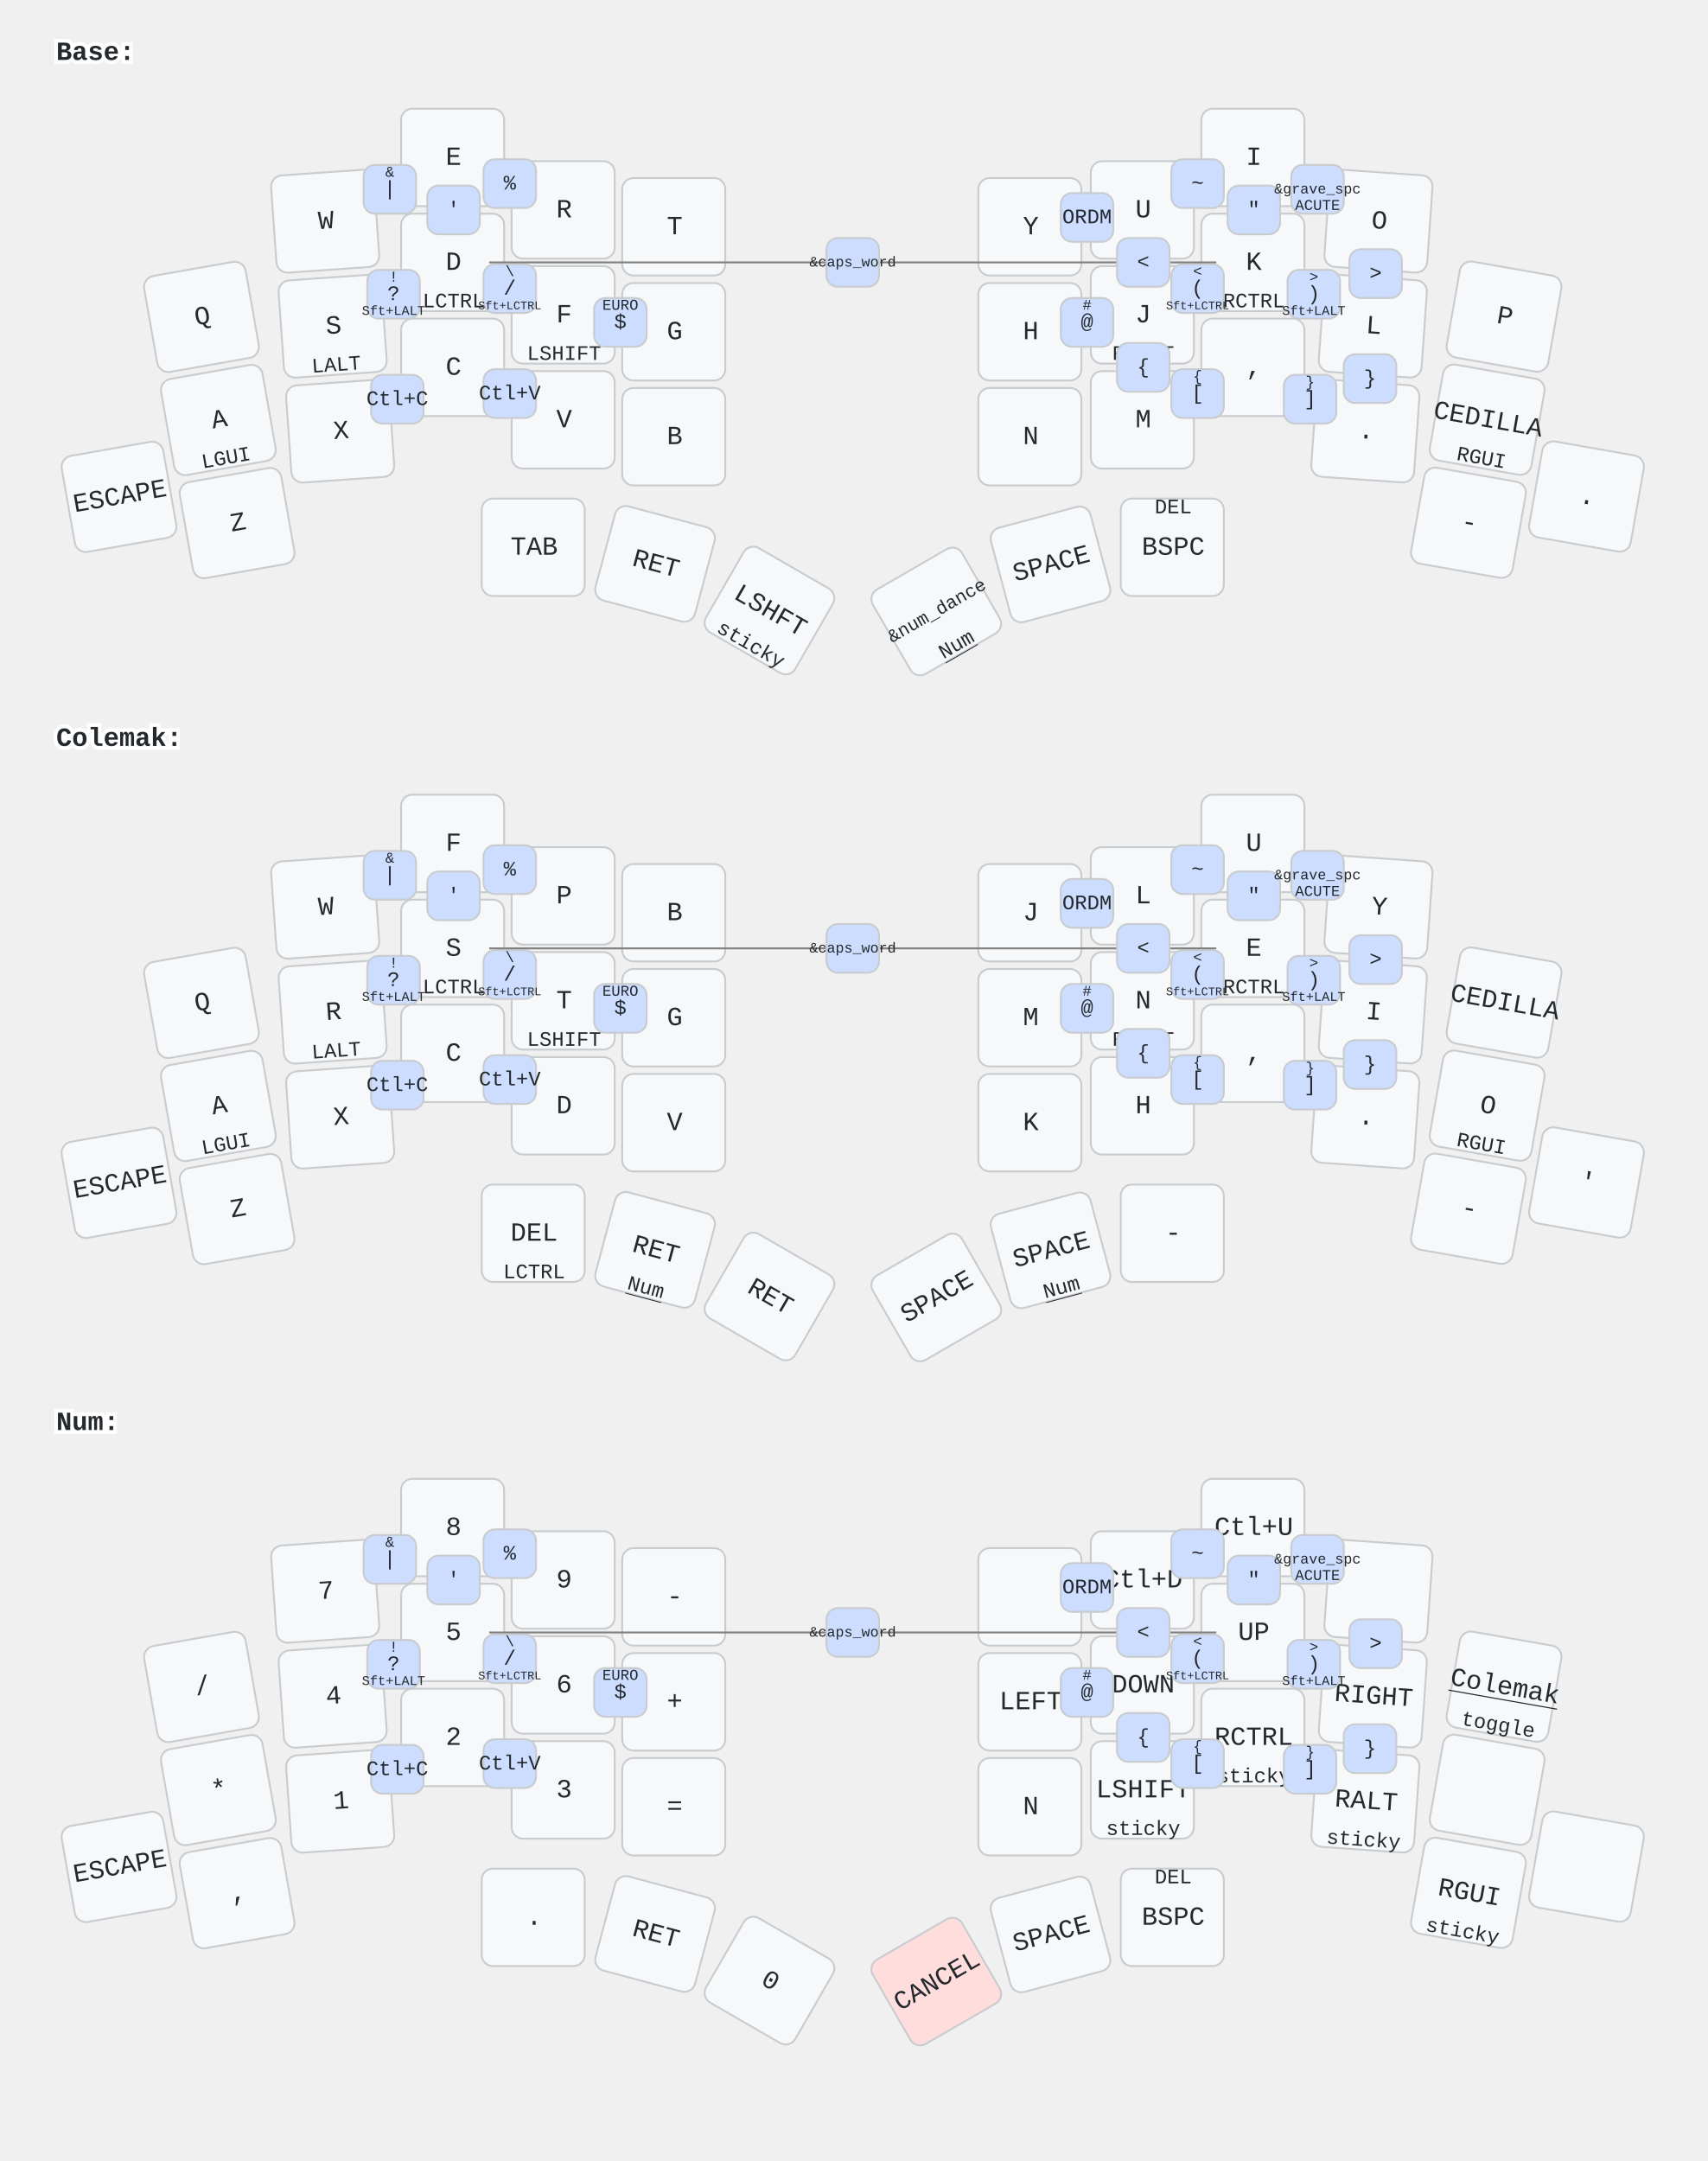
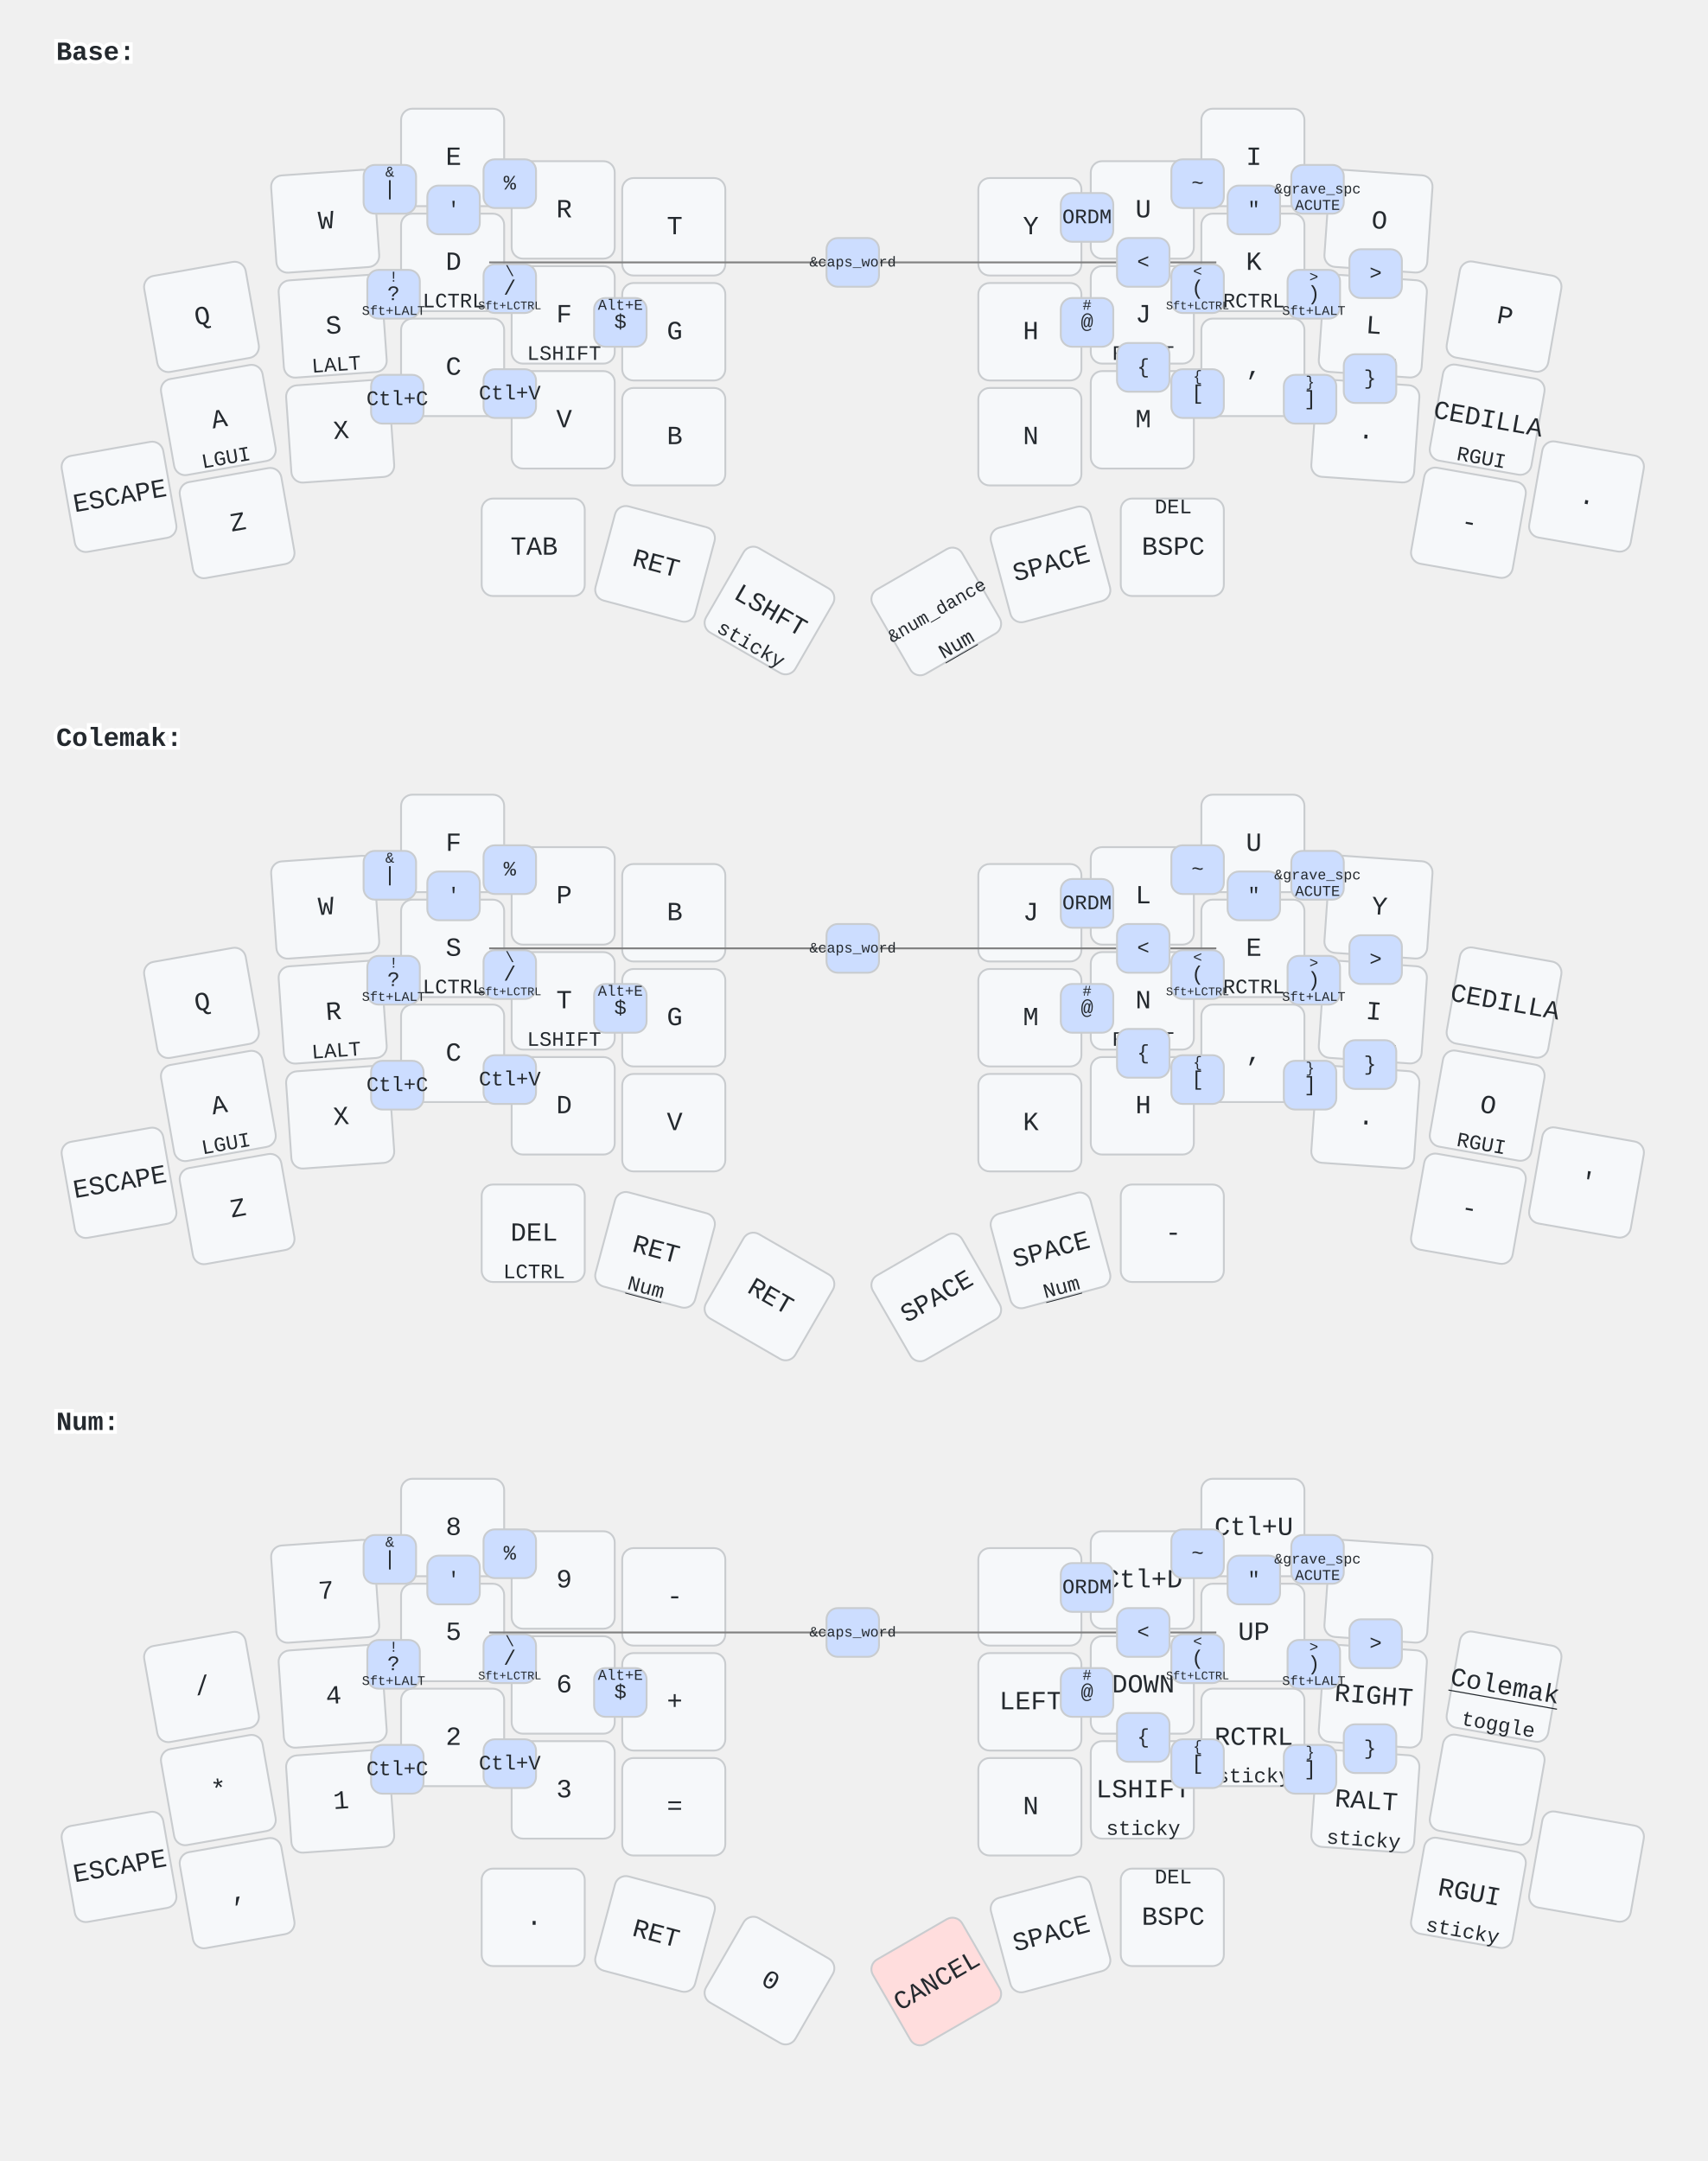
<svg xmlns="http://www.w3.org/2000/svg" width="911" height="1153" viewBox="0 0 911 1153" class="keymap">
  <style>/* inherit to force styles through use tags */
svg path {
    fill: inherit;
}

/* font and background color specifications */
svg.keymap {
    font-family: SFMono-Regular,Consolas,Liberation Mono,Menlo,monospace;
    font-size: 14px;
    font-kerning: normal;
    text-rendering: optimizeLegibility;
    fill: #24292e;
}

/* default key styling */
rect.key {
    fill: #f6f8fa;
}

rect.key, rect.combo {
    stroke: #c9cccf;
    stroke-width: 1;
}

/* default key side styling, only used is draw_key_sides is set */
rect.side {
    filter: brightness(90%);
}

/* color accent for combo boxes */
rect.combo, rect.combo-separate {
    fill: #cdf;
}

/* color accent for held keys */
rect.held, rect.combo.held {
    fill: #fdd;
}

/* color accent for ghost (optional) keys */
rect.ghost, rect.combo.ghost {
    stroke-dasharray: 4, 4;
    stroke-width: 2;
}

text {
    text-anchor: middle;
    dominant-baseline: middle;
}

/* styling for layer labels */
text.label {
    font-weight: bold;
    text-anchor: start;
    stroke: white;
    stroke-width: 4;
    paint-order: stroke;
}

/* styling for optional footer */
text.footer {
    text-anchor: end;
    dominant-baseline: auto;
    stroke: white;
    stroke-width: 4;
    paint-order: stroke;
}

/* styling for combo tap, and key non-tap label text */
text.combo, text.hold, text.shifted, text.left, text.right {
    font-size: 11px;
}

text.hold {
    text-anchor: middle;
    dominant-baseline: auto;
}

text.shifted {
    text-anchor: middle;
    dominant-baseline: hanging;
}

text.left {
    text-anchor: start;
}

text.right {
    text-anchor: end;
}

text.layer-activator {
    text-decoration: underline;
}

/* styling for hold/shifted label text in combo box */
text.combo.hold, text.combo.shifted, text.combo.left, text.combo.right {
    font-size: 8px;
}

/* lighter symbol for transparent keys */
text.trans {
    fill: #7b7e81;
}

/* styling for combo dendrons */
path.combo {
    stroke-width: 1;
    stroke: gray;
    fill: none;
}

/* Start Tabler Icons Cleanup */
/* cannot use height/width with glyphs */
.icon-tabler &gt; path {
    fill: inherit;
    stroke: inherit;
    stroke-width: 2;
}
/* hide tabler's default box */
.icon-tabler &gt; path[stroke="none"][fill="none"] {
    visibility: hidden;
}
/* End Tabler Icons Cleanup */
</style>
  <g transform="translate(30, 0)" class="layer-Base">
    <text x="0" y="28" class="label" id="Base">Base:</text>
    <g transform="translate(0, 56)">
      <g transform="translate(78, 113) rotate(-10.0)" class="key keypos-0">
        <rect rx="6" ry="6" x="-28" y="-26" width="55" height="52" class="key" />
        <text x="0" y="0" class="key tap">Q</text>
      </g>
      <g transform="translate(144, 62) rotate(-4.0)" class="key keypos-1">
        <rect rx="6" ry="6" x="-28" y="-26" width="55" height="52" class="key" />
        <text x="0" y="0" class="key tap">W</text>
      </g>
      <g transform="translate(212, 28)" class="key keypos-2">
        <rect rx="6" ry="6" x="-28" y="-26" width="55" height="52" class="key" />
        <text x="0" y="0" class="key tap">E</text>
      </g>
      <g transform="translate(271, 56)" class="key keypos-3">
        <rect rx="6" ry="6" x="-28" y="-26" width="55" height="52" class="key" />
        <text x="0" y="0" class="key tap">R</text>
      </g>
      <g transform="translate(330, 65)" class="key keypos-4">
        <rect rx="6" ry="6" x="-28" y="-26" width="55" height="52" class="key" />
        <text x="0" y="0" class="key tap">T</text>
      </g>
      <g transform="translate(520, 65)" class="key keypos-5">
        <rect rx="6" ry="6" x="-28" y="-26" width="55" height="52" class="key" />
        <text x="0" y="0" class="key tap">Y</text>
      </g>
      <g transform="translate(580, 56)" class="key keypos-6">
        <rect rx="6" ry="6" x="-28" y="-26" width="55" height="52" class="key" />
        <text x="0" y="0" class="key tap">U</text>
      </g>
      <g transform="translate(639, 28)" class="key keypos-7">
        <rect rx="6" ry="6" x="-28" y="-26" width="55" height="52" class="key" />
        <text x="0" y="0" class="key tap">I</text>
      </g>
      <g transform="translate(706, 62) rotate(4.0)" class="key keypos-8">
        <rect rx="6" ry="6" x="-28" y="-26" width="55" height="52" class="key" />
        <text x="0" y="0" class="key tap">O</text>
      </g>
      <g transform="translate(773, 113) rotate(10.0)" class="key keypos-9">
        <rect rx="6" ry="6" x="-28" y="-26" width="55" height="52" class="key" />
        <text x="0" y="0" class="key tap">P</text>
      </g>
      <g transform="translate(87, 168) rotate(-10.0)" class="key keypos-10">
        <rect rx="6" ry="6" x="-28" y="-26" width="55" height="52" class="key" />
        <text x="0" y="0" class="key tap">A</text>
        <text x="0" y="24" class="key hold">LGUI</text>
      </g>
      <g transform="translate(148, 118) rotate(-4.0)" class="key keypos-11">
        <rect rx="6" ry="6" x="-28" y="-26" width="55" height="52" class="key" />
        <text x="0" y="0" class="key tap">S</text>
        <text x="0" y="24" class="key hold">LALT</text>
      </g>
      <g transform="translate(212, 84)" class="key keypos-12">
        <rect rx="6" ry="6" x="-28" y="-26" width="55" height="52" class="key" />
        <text x="0" y="0" class="key tap">D</text>
        <text x="0" y="24" class="key hold">LCTRL</text>
      </g>
      <g transform="translate(271, 112)" class="key keypos-13">
        <rect rx="6" ry="6" x="-28" y="-26" width="55" height="52" class="key" />
        <text x="0" y="0" class="key tap">F</text>
        <text x="0" y="24" class="key hold">LSHIFT</text>
      </g>
      <g transform="translate(330, 121)" class="key keypos-14">
        <rect rx="6" ry="6" x="-28" y="-26" width="55" height="52" class="key" />
        <text x="0" y="0" class="key tap">G</text>
      </g>
      <g transform="translate(520, 121)" class="key keypos-15">
        <rect rx="6" ry="6" x="-28" y="-26" width="55" height="52" class="key" />
        <text x="0" y="0" class="key tap">H</text>
      </g>
      <g transform="translate(580, 112)" class="key keypos-16">
        <rect rx="6" ry="6" x="-28" y="-26" width="55" height="52" class="key" />
        <text x="0" y="0" class="key tap">J</text>
        <text x="0" y="24" class="key hold">RSHFT</text>
      </g>
      <g transform="translate(639, 84)" class="key keypos-17">
        <rect rx="6" ry="6" x="-28" y="-26" width="55" height="52" class="key" />
        <text x="0" y="0" class="key tap">K</text>
        <text x="0" y="24" class="key hold">RCTRL</text>
      </g>
      <g transform="translate(703, 118) rotate(4.0)" class="key keypos-18">
        <rect rx="6" ry="6" x="-28" y="-26" width="55" height="52" class="key" />
        <text x="0" y="0" class="key tap">L</text>
        <text x="0" y="24" class="key hold">LALT</text>
      </g>
      <g transform="translate(764, 168) rotate(10.0)" class="key keypos-19">
        <rect rx="6" ry="6" x="-28" y="-26" width="55" height="52" class="key" />
        <text x="0" y="0" class="key tap">CEDILLA</text>
        <text x="0" y="24" class="key hold">RGUI</text>
      </g>
      <g transform="translate(34, 209) rotate(-10.0)" class="key keypos-20">
        <rect rx="6" ry="6" x="-28" y="-26" width="55" height="52" class="key" />
        <text x="0" y="0" class="key tap">ESCAPE</text>
      </g>
      <g transform="translate(97, 223) rotate(-10.0)" class="key keypos-21">
        <rect rx="6" ry="6" x="-28" y="-26" width="55" height="52" class="key" />
        <text x="0" y="0" class="key tap">Z</text>
      </g>
      <g transform="translate(152, 174) rotate(-4.0)" class="key keypos-22">
        <rect rx="6" ry="6" x="-28" y="-26" width="55" height="52" class="key" />
        <text x="0" y="0" class="key tap">X</text>
      </g>
      <g transform="translate(212, 140)" class="key keypos-23">
        <rect rx="6" ry="6" x="-28" y="-26" width="55" height="52" class="key" />
        <text x="0" y="0" class="key tap">C</text>
      </g>
      <g transform="translate(271, 168)" class="key keypos-24">
        <rect rx="6" ry="6" x="-28" y="-26" width="55" height="52" class="key" />
        <text x="0" y="0" class="key tap">V</text>
      </g>
      <g transform="translate(330, 177)" class="key keypos-25">
        <rect rx="6" ry="6" x="-28" y="-26" width="55" height="52" class="key" />
        <text x="0" y="0" class="key tap">B</text>
      </g>
      <g transform="translate(520, 177)" class="key keypos-26">
        <rect rx="6" ry="6" x="-28" y="-26" width="55" height="52" class="key" />
        <text x="0" y="0" class="key tap">N</text>
      </g>
      <g transform="translate(580, 168)" class="key keypos-27">
        <rect rx="6" ry="6" x="-28" y="-26" width="55" height="52" class="key" />
        <text x="0" y="0" class="key tap">M</text>
      </g>
      <g transform="translate(639, 140)" class="key keypos-28">
        <rect rx="6" ry="6" x="-28" y="-26" width="55" height="52" class="key" />
        <text x="0" y="0" class="key tap">,</text>
      </g>
      <g transform="translate(699, 174) rotate(4.0)" class="key keypos-29">
        <rect rx="6" ry="6" x="-28" y="-26" width="55" height="52" class="key" />
        <text x="0" y="0" class="key tap">.</text>
      </g>
      <g transform="translate(754, 223) rotate(10.0)" class="key keypos-30">
        <rect rx="6" ry="6" x="-28" y="-26" width="55" height="52" class="key" />
        <text x="0" y="0" class="key tap">-</text>
      </g>
      <g transform="translate(817, 209) rotate(10.0)" class="key keypos-31">
        <rect rx="6" ry="6" x="-28" y="-26" width="55" height="52" class="key" />
        <text x="0" y="0" class="key tap">.</text>
      </g>
      <g transform="translate(255, 236)" class="key keypos-32">
        <rect rx="6" ry="6" x="-28" y="-26" width="55" height="52" class="key" />
        <text x="0" y="0" class="key tap">TAB</text>
      </g>
      <g transform="translate(320, 245) rotate(15.0)" class="key keypos-33">
        <rect rx="6" ry="6" x="-28" y="-26" width="55" height="52" class="key" />
        <text x="0" y="0" class="key tap">RET</text>
      </g>
      <g transform="translate(381, 270) rotate(30.0)" class="key keypos-34">
        <rect rx="6" ry="6" x="-28" y="-26" width="55" height="52" class="key" />
        <text x="0" y="0" class="key tap">LSHFT</text>
        <text x="0" y="24" class="key hold">sticky</text>
      </g>
      <g transform="translate(470, 270) rotate(-30.0)" class="key keypos-35">
        <rect rx="6" ry="6" x="-28" y="-26" width="55" height="52" class="key" />
        <text x="0" y="0" class="key tap">
          <tspan style="font-size: 70%">&amp;num_dance</tspan>
        </text>
        <a href="#Num">
          <text x="0" y="24" class="key hold layer-activator">Num</text>
        </a>
      </g>
      <g transform="translate(531, 245) rotate(-15.0)" class="key keypos-36">
        <rect rx="6" ry="6" x="-28" y="-26" width="55" height="52" class="key" />
        <text x="0" y="0" class="key tap">SPACE</text>
      </g>
      <g transform="translate(596, 236)" class="key keypos-37">
        <rect rx="6" ry="6" x="-28" y="-26" width="55" height="52" class="key" />
        <text x="0" y="0" class="key tap">BSPC</text>
        <text x="0" y="-24" class="key shifted">DEL</text>
      </g>
      <g class="combo combopos-0">
        <rect rx="6" ry="6" x="166" y="88" width="28" height="26" class="combo" />
        <text x="180" y="101" class="combo tap">?</text>
        <text x="180" y="112" class="combo hold">
          <tspan style="font-size: 88%">Sft+LALT</tspan>
        </text>
        <text x="180" y="90" class="combo shifted">!</text>
      </g>
      <g class="combo combopos-1">
        <rect rx="6" ry="6" x="228" y="85" width="28" height="26" class="combo" />
        <text x="242" y="98" class="combo tap">/</text>
        <text x="242" y="109" class="combo hold">
          <tspan style="font-size: 78%">Sft+LCTRL</tspan>
        </text>
        <text x="242" y="87" class="combo shifted">\</text>
      </g>
      <g class="combo combopos-2">
        <rect rx="6" ry="6" x="168" y="144" width="28" height="26" class="combo" />
        <text x="182" y="157" class="combo tap">Ctl+C</text>
      </g>
      <g class="combo combopos-3">
        <rect rx="6" ry="6" x="228" y="141" width="28" height="26" class="combo" />
        <text x="242" y="154" class="combo tap">Ctl+V</text>
      </g>
      <g class="combo combopos-4">
        <rect rx="6" ry="6" x="595" y="85" width="28" height="26" class="combo" />
        <text x="609" y="98" class="combo tap">(</text>
        <text x="609" y="109" class="combo hold">
          <tspan style="font-size: 78%">Sft+LCTRL</tspan>
        </text>
        <text x="609" y="87" class="combo shifted">&lt;</text>
      </g>
      <g class="combo combopos-5">
        <rect rx="6" ry="6" x="657" y="88" width="28" height="26" class="combo" />
        <text x="671" y="101" class="combo tap">)</text>
        <text x="671" y="112" class="combo hold">
          <tspan style="font-size: 88%">Sft+LALT</tspan>
        </text>
        <text x="671" y="90" class="combo shifted">&gt;</text>
      </g>
      <g class="combo combopos-6">
        <rect rx="6" ry="6" x="595" y="141" width="28" height="26" class="combo" />
        <text x="609" y="154" class="combo tap">[</text>
        <text x="609" y="143" class="combo shifted">{</text>
      </g>
      <g class="combo combopos-7">
        <rect rx="6" ry="6" x="655" y="144" width="28" height="26" class="combo" />
        <text x="669" y="157" class="combo tap">]</text>
        <text x="669" y="146" class="combo shifted">}</text>
      </g>
      <g class="combo combopos-8">
        <rect rx="6" ry="6" x="228" y="29" width="28" height="26" class="combo" />
        <text x="242" y="42" class="combo tap">%</text>
      </g>
      <g class="combo combopos-9">
        <rect rx="6" ry="6" x="198" y="43" width="28" height="26" class="combo" />
        <text x="212" y="56" class="combo tap">'</text>
      </g>
      <g class="combo combopos-10">
        <rect rx="6" ry="6" x="625" y="43" width="28" height="26" class="combo" />
        <text x="639" y="56" class="combo tap">"</text>
      </g>
      <g class="combo combopos-11">
        <path d="M425,84 l-194,0" class="combo" />
        <path d="M425,84 l194,0" class="combo" />
        <rect rx="6" ry="6" x="411" y="71" width="28" height="26" class="combo" />
        <text x="425" y="84" class="combo tap">
          <tspan style="font-size: 70%">&amp;caps_word</tspan>
        </text>
      </g>
      <g class="combo combopos-12">
        <rect rx="6" ry="6" x="164" y="32" width="28" height="26" class="combo" />
        <text x="178" y="45" class="combo tap">|</text>
        <text x="178" y="34" class="combo shifted">&amp;</text>
      </g>
      <g class="combo combopos-13">
        <rect rx="6" ry="6" x="287" y="103" width="28" height="26" class="combo" />
        <text x="301" y="116" class="combo tap">$</text>
-         <text x="301" y="105" class="combo shifted">EURO</text>
+         <text x="301" y="105" class="combo shifted">Alt+E</text>
      </g>
      <g class="combo combopos-14">
        <rect rx="6" ry="6" x="536" y="103" width="28" height="26" class="combo" />
        <text x="550" y="116" class="combo tap">@</text>
        <text x="550" y="105" class="combo shifted">#</text>
      </g>
      <g class="combo combopos-15">
        <rect rx="6" ry="6" x="536" y="47" width="28" height="26" class="combo" />
        <text x="550" y="60" class="combo tap">ORDM</text>
      </g>
      <g class="combo combopos-16">
        <rect rx="6" ry="6" x="595" y="29" width="28" height="26" class="combo" />
        <text x="609" y="42" class="combo tap">~</text>
      </g>
      <g class="combo combopos-17">
        <rect rx="6" ry="6" x="566" y="71" width="28" height="26" class="combo" />
        <text x="580" y="84" class="combo tap">&lt;</text>
      </g>
      <g class="combo combopos-18">
        <rect rx="6" ry="6" x="690" y="77" width="28" height="26" class="combo" />
        <text x="704" y="90" class="combo tap">&gt;</text>
      </g>
      <g class="combo combopos-19">
        <rect rx="6" ry="6" x="566" y="127" width="28" height="26" class="combo" />
        <text x="580" y="140" class="combo tap">{</text>
      </g>
      <g class="combo combopos-20">
        <rect rx="6" ry="6" x="687" y="133" width="28" height="26" class="combo" />
        <text x="701" y="146" class="combo tap">}</text>
      </g>
      <g class="combo combopos-21">
        <rect rx="6" ry="6" x="659" y="32" width="28" height="26" class="combo" />
        <text x="673" y="45" class="combo tap">
          <tspan style="font-size: 70%">&amp;grave_spc</tspan>
        </text>
        <text x="673" y="56" class="combo hold">ACUTE</text>
      </g>
    </g>
  </g>
  <g transform="translate(30, 366)" class="layer-Colemak">
    <text x="0" y="28" class="label" id="Colemak">Colemak:</text>
    <g transform="translate(0, 56)">
      <g transform="translate(78, 113) rotate(-10.0)" class="key keypos-0">
        <rect rx="6" ry="6" x="-28" y="-26" width="55" height="52" class="key" />
        <text x="0" y="0" class="key tap">Q</text>
      </g>
      <g transform="translate(144, 62) rotate(-4.0)" class="key keypos-1">
        <rect rx="6" ry="6" x="-28" y="-26" width="55" height="52" class="key" />
        <text x="0" y="0" class="key tap">W</text>
      </g>
      <g transform="translate(212, 28)" class="key keypos-2">
        <rect rx="6" ry="6" x="-28" y="-26" width="55" height="52" class="key" />
        <text x="0" y="0" class="key tap">F</text>
      </g>
      <g transform="translate(271, 56)" class="key keypos-3">
        <rect rx="6" ry="6" x="-28" y="-26" width="55" height="52" class="key" />
        <text x="0" y="0" class="key tap">P</text>
      </g>
      <g transform="translate(330, 65)" class="key keypos-4">
        <rect rx="6" ry="6" x="-28" y="-26" width="55" height="52" class="key" />
        <text x="0" y="0" class="key tap">B</text>
      </g>
      <g transform="translate(520, 65)" class="key keypos-5">
        <rect rx="6" ry="6" x="-28" y="-26" width="55" height="52" class="key" />
        <text x="0" y="0" class="key tap">J</text>
      </g>
      <g transform="translate(580, 56)" class="key keypos-6">
        <rect rx="6" ry="6" x="-28" y="-26" width="55" height="52" class="key" />
        <text x="0" y="0" class="key tap">L</text>
      </g>
      <g transform="translate(639, 28)" class="key keypos-7">
        <rect rx="6" ry="6" x="-28" y="-26" width="55" height="52" class="key" />
        <text x="0" y="0" class="key tap">U</text>
      </g>
      <g transform="translate(706, 62) rotate(4.0)" class="key keypos-8">
        <rect rx="6" ry="6" x="-28" y="-26" width="55" height="52" class="key" />
        <text x="0" y="0" class="key tap">Y</text>
      </g>
      <g transform="translate(773, 113) rotate(10.0)" class="key keypos-9">
        <rect rx="6" ry="6" x="-28" y="-26" width="55" height="52" class="key" />
        <text x="0" y="0" class="key tap">CEDILLA</text>
      </g>
      <g transform="translate(87, 168) rotate(-10.0)" class="key keypos-10">
        <rect rx="6" ry="6" x="-28" y="-26" width="55" height="52" class="key" />
        <text x="0" y="0" class="key tap">A</text>
        <text x="0" y="24" class="key hold">LGUI</text>
      </g>
      <g transform="translate(148, 118) rotate(-4.0)" class="key keypos-11">
        <rect rx="6" ry="6" x="-28" y="-26" width="55" height="52" class="key" />
        <text x="0" y="0" class="key tap">R</text>
        <text x="0" y="24" class="key hold">LALT</text>
      </g>
      <g transform="translate(212, 84)" class="key keypos-12">
        <rect rx="6" ry="6" x="-28" y="-26" width="55" height="52" class="key" />
        <text x="0" y="0" class="key tap">S</text>
        <text x="0" y="24" class="key hold">LCTRL</text>
      </g>
      <g transform="translate(271, 112)" class="key keypos-13">
        <rect rx="6" ry="6" x="-28" y="-26" width="55" height="52" class="key" />
        <text x="0" y="0" class="key tap">T</text>
        <text x="0" y="24" class="key hold">LSHIFT</text>
      </g>
      <g transform="translate(330, 121)" class="key keypos-14">
        <rect rx="6" ry="6" x="-28" y="-26" width="55" height="52" class="key" />
        <text x="0" y="0" class="key tap">G</text>
      </g>
      <g transform="translate(520, 121)" class="key keypos-15">
        <rect rx="6" ry="6" x="-28" y="-26" width="55" height="52" class="key" />
        <text x="0" y="0" class="key tap">M</text>
      </g>
      <g transform="translate(580, 112)" class="key keypos-16">
        <rect rx="6" ry="6" x="-28" y="-26" width="55" height="52" class="key" />
        <text x="0" y="0" class="key tap">N</text>
        <text x="0" y="24" class="key hold">RSHFT</text>
      </g>
      <g transform="translate(639, 84)" class="key keypos-17">
        <rect rx="6" ry="6" x="-28" y="-26" width="55" height="52" class="key" />
        <text x="0" y="0" class="key tap">E</text>
        <text x="0" y="24" class="key hold">RCTRL</text>
      </g>
      <g transform="translate(703, 118) rotate(4.0)" class="key keypos-18">
        <rect rx="6" ry="6" x="-28" y="-26" width="55" height="52" class="key" />
        <text x="0" y="0" class="key tap">I</text>
        <text x="0" y="24" class="key hold">LALT</text>
      </g>
      <g transform="translate(764, 168) rotate(10.0)" class="key keypos-19">
        <rect rx="6" ry="6" x="-28" y="-26" width="55" height="52" class="key" />
        <text x="0" y="0" class="key tap">O</text>
        <text x="0" y="24" class="key hold">RGUI</text>
      </g>
      <g transform="translate(34, 209) rotate(-10.0)" class="key keypos-20">
        <rect rx="6" ry="6" x="-28" y="-26" width="55" height="52" class="key" />
        <text x="0" y="0" class="key tap">ESCAPE</text>
      </g>
      <g transform="translate(97, 223) rotate(-10.0)" class="key keypos-21">
        <rect rx="6" ry="6" x="-28" y="-26" width="55" height="52" class="key" />
        <text x="0" y="0" class="key tap">Z</text>
      </g>
      <g transform="translate(152, 174) rotate(-4.0)" class="key keypos-22">
        <rect rx="6" ry="6" x="-28" y="-26" width="55" height="52" class="key" />
        <text x="0" y="0" class="key tap">X</text>
      </g>
      <g transform="translate(212, 140)" class="key keypos-23">
        <rect rx="6" ry="6" x="-28" y="-26" width="55" height="52" class="key" />
        <text x="0" y="0" class="key tap">C</text>
      </g>
      <g transform="translate(271, 168)" class="key keypos-24">
        <rect rx="6" ry="6" x="-28" y="-26" width="55" height="52" class="key" />
        <text x="0" y="0" class="key tap">D</text>
      </g>
      <g transform="translate(330, 177)" class="key keypos-25">
        <rect rx="6" ry="6" x="-28" y="-26" width="55" height="52" class="key" />
        <text x="0" y="0" class="key tap">V</text>
      </g>
      <g transform="translate(520, 177)" class="key keypos-26">
        <rect rx="6" ry="6" x="-28" y="-26" width="55" height="52" class="key" />
        <text x="0" y="0" class="key tap">K</text>
      </g>
      <g transform="translate(580, 168)" class="key keypos-27">
        <rect rx="6" ry="6" x="-28" y="-26" width="55" height="52" class="key" />
        <text x="0" y="0" class="key tap">H</text>
      </g>
      <g transform="translate(639, 140)" class="key keypos-28">
        <rect rx="6" ry="6" x="-28" y="-26" width="55" height="52" class="key" />
        <text x="0" y="0" class="key tap">,</text>
      </g>
      <g transform="translate(699, 174) rotate(4.0)" class="key keypos-29">
        <rect rx="6" ry="6" x="-28" y="-26" width="55" height="52" class="key" />
        <text x="0" y="0" class="key tap">.</text>
      </g>
      <g transform="translate(754, 223) rotate(10.0)" class="key keypos-30">
        <rect rx="6" ry="6" x="-28" y="-26" width="55" height="52" class="key" />
        <text x="0" y="0" class="key tap">-</text>
      </g>
      <g transform="translate(817, 209) rotate(10.0)" class="key keypos-31">
        <rect rx="6" ry="6" x="-28" y="-26" width="55" height="52" class="key" />
        <text x="0" y="0" class="key tap">'</text>
      </g>
      <g transform="translate(255, 236)" class="key keypos-32">
        <rect rx="6" ry="6" x="-28" y="-26" width="55" height="52" class="key" />
        <text x="0" y="0" class="key tap">DEL</text>
        <text x="0" y="24" class="key hold">LCTRL</text>
      </g>
      <g transform="translate(320, 245) rotate(15.0)" class="key keypos-33">
        <rect rx="6" ry="6" x="-28" y="-26" width="55" height="52" class="key" />
        <text x="0" y="0" class="key tap">RET</text>
        <a href="#Num">
          <text x="0" y="24" class="key hold layer-activator">Num</text>
        </a>
      </g>
      <g transform="translate(381, 270) rotate(30.0)" class="key keypos-34">
        <rect rx="6" ry="6" x="-28" y="-26" width="55" height="52" class="key" />
        <text x="0" y="0" class="key tap">RET</text>
      </g>
      <g transform="translate(470, 270) rotate(-30.0)" class="key keypos-35">
        <rect rx="6" ry="6" x="-28" y="-26" width="55" height="52" class="key" />
        <text x="0" y="0" class="key tap">SPACE</text>
      </g>
      <g transform="translate(531, 245) rotate(-15.0)" class="key keypos-36">
        <rect rx="6" ry="6" x="-28" y="-26" width="55" height="52" class="key" />
        <text x="0" y="0" class="key tap">SPACE</text>
        <a href="#Num">
          <text x="0" y="24" class="key hold layer-activator">Num</text>
        </a>
      </g>
      <g transform="translate(596, 236)" class="key keypos-37">
        <rect rx="6" ry="6" x="-28" y="-26" width="55" height="52" class="key" />
        <text x="0" y="0" class="key tap">-</text>
      </g>
      <g class="combo combopos-0">
        <rect rx="6" ry="6" x="166" y="88" width="28" height="26" class="combo" />
        <text x="180" y="101" class="combo tap">?</text>
        <text x="180" y="112" class="combo hold">
          <tspan style="font-size: 88%">Sft+LALT</tspan>
        </text>
        <text x="180" y="90" class="combo shifted">!</text>
      </g>
      <g class="combo combopos-1">
        <rect rx="6" ry="6" x="228" y="85" width="28" height="26" class="combo" />
        <text x="242" y="98" class="combo tap">/</text>
        <text x="242" y="109" class="combo hold">
          <tspan style="font-size: 78%">Sft+LCTRL</tspan>
        </text>
        <text x="242" y="87" class="combo shifted">\</text>
      </g>
      <g class="combo combopos-2">
        <rect rx="6" ry="6" x="168" y="144" width="28" height="26" class="combo" />
        <text x="182" y="157" class="combo tap">Ctl+C</text>
      </g>
      <g class="combo combopos-3">
        <rect rx="6" ry="6" x="228" y="141" width="28" height="26" class="combo" />
        <text x="242" y="154" class="combo tap">Ctl+V</text>
      </g>
      <g class="combo combopos-4">
        <rect rx="6" ry="6" x="595" y="85" width="28" height="26" class="combo" />
        <text x="609" y="98" class="combo tap">(</text>
        <text x="609" y="109" class="combo hold">
          <tspan style="font-size: 78%">Sft+LCTRL</tspan>
        </text>
        <text x="609" y="87" class="combo shifted">&lt;</text>
      </g>
      <g class="combo combopos-5">
        <rect rx="6" ry="6" x="657" y="88" width="28" height="26" class="combo" />
        <text x="671" y="101" class="combo tap">)</text>
        <text x="671" y="112" class="combo hold">
          <tspan style="font-size: 88%">Sft+LALT</tspan>
        </text>
        <text x="671" y="90" class="combo shifted">&gt;</text>
      </g>
      <g class="combo combopos-6">
        <rect rx="6" ry="6" x="595" y="141" width="28" height="26" class="combo" />
        <text x="609" y="154" class="combo tap">[</text>
        <text x="609" y="143" class="combo shifted">{</text>
      </g>
      <g class="combo combopos-7">
        <rect rx="6" ry="6" x="655" y="144" width="28" height="26" class="combo" />
        <text x="669" y="157" class="combo tap">]</text>
        <text x="669" y="146" class="combo shifted">}</text>
      </g>
      <g class="combo combopos-8">
        <rect rx="6" ry="6" x="228" y="29" width="28" height="26" class="combo" />
        <text x="242" y="42" class="combo tap">%</text>
      </g>
      <g class="combo combopos-9">
        <rect rx="6" ry="6" x="198" y="43" width="28" height="26" class="combo" />
        <text x="212" y="56" class="combo tap">'</text>
      </g>
      <g class="combo combopos-10">
        <rect rx="6" ry="6" x="625" y="43" width="28" height="26" class="combo" />
        <text x="639" y="56" class="combo tap">"</text>
      </g>
      <g class="combo combopos-11">
        <path d="M425,84 l-194,0" class="combo" />
        <path d="M425,84 l194,0" class="combo" />
        <rect rx="6" ry="6" x="411" y="71" width="28" height="26" class="combo" />
        <text x="425" y="84" class="combo tap">
          <tspan style="font-size: 70%">&amp;caps_word</tspan>
        </text>
      </g>
      <g class="combo combopos-12">
        <rect rx="6" ry="6" x="164" y="32" width="28" height="26" class="combo" />
        <text x="178" y="45" class="combo tap">|</text>
        <text x="178" y="34" class="combo shifted">&amp;</text>
      </g>
      <g class="combo combopos-13">
        <rect rx="6" ry="6" x="287" y="103" width="28" height="26" class="combo" />
        <text x="301" y="116" class="combo tap">$</text>
-         <text x="301" y="105" class="combo shifted">EURO</text>
+         <text x="301" y="105" class="combo shifted">Alt+E</text>
      </g>
      <g class="combo combopos-14">
        <rect rx="6" ry="6" x="536" y="103" width="28" height="26" class="combo" />
        <text x="550" y="116" class="combo tap">@</text>
        <text x="550" y="105" class="combo shifted">#</text>
      </g>
      <g class="combo combopos-15">
        <rect rx="6" ry="6" x="536" y="47" width="28" height="26" class="combo" />
        <text x="550" y="60" class="combo tap">ORDM</text>
      </g>
      <g class="combo combopos-16">
        <rect rx="6" ry="6" x="595" y="29" width="28" height="26" class="combo" />
        <text x="609" y="42" class="combo tap">~</text>
      </g>
      <g class="combo combopos-17">
        <rect rx="6" ry="6" x="566" y="71" width="28" height="26" class="combo" />
        <text x="580" y="84" class="combo tap">&lt;</text>
      </g>
      <g class="combo combopos-18">
        <rect rx="6" ry="6" x="690" y="77" width="28" height="26" class="combo" />
        <text x="704" y="90" class="combo tap">&gt;</text>
      </g>
      <g class="combo combopos-19">
        <rect rx="6" ry="6" x="566" y="127" width="28" height="26" class="combo" />
        <text x="580" y="140" class="combo tap">{</text>
      </g>
      <g class="combo combopos-20">
        <rect rx="6" ry="6" x="687" y="133" width="28" height="26" class="combo" />
        <text x="701" y="146" class="combo tap">}</text>
      </g>
      <g class="combo combopos-21">
        <rect rx="6" ry="6" x="659" y="32" width="28" height="26" class="combo" />
        <text x="673" y="45" class="combo tap">
          <tspan style="font-size: 70%">&amp;grave_spc</tspan>
        </text>
        <text x="673" y="56" class="combo hold">ACUTE</text>
      </g>
    </g>
  </g>
  <g transform="translate(30, 731)" class="layer-Num">
    <text x="0" y="28" class="label" id="Num">Num:</text>
    <g transform="translate(0, 56)">
      <g transform="translate(78, 113) rotate(-10.0)" class="key keypos-0">
        <rect rx="6" ry="6" x="-28" y="-26" width="55" height="52" class="key" />
        <text x="0" y="0" class="key tap">/</text>
      </g>
      <g transform="translate(144, 62) rotate(-4.0)" class="key keypos-1">
        <rect rx="6" ry="6" x="-28" y="-26" width="55" height="52" class="key" />
        <text x="0" y="0" class="key tap">7</text>
      </g>
      <g transform="translate(212, 28)" class="key keypos-2">
        <rect rx="6" ry="6" x="-28" y="-26" width="55" height="52" class="key" />
        <text x="0" y="0" class="key tap">8</text>
      </g>
      <g transform="translate(271, 56)" class="key keypos-3">
        <rect rx="6" ry="6" x="-28" y="-26" width="55" height="52" class="key" />
        <text x="0" y="0" class="key tap">9</text>
      </g>
      <g transform="translate(330, 65)" class="key keypos-4">
        <rect rx="6" ry="6" x="-28" y="-26" width="55" height="52" class="key" />
        <text x="0" y="0" class="key tap">-</text>
      </g>
      <g transform="translate(520, 65)" class="key keypos-5">
        <rect rx="6" ry="6" x="-28" y="-26" width="55" height="52" class="key" />
      </g>
      <g transform="translate(580, 56)" class="key keypos-6">
        <rect rx="6" ry="6" x="-28" y="-26" width="55" height="52" class="key" />
        <text x="0" y="0" class="key tap">Ctl+D</text>
      </g>
      <g transform="translate(639, 28)" class="key keypos-7">
        <rect rx="6" ry="6" x="-28" y="-26" width="55" height="52" class="key" />
        <text x="0" y="0" class="key tap">Ctl+U</text>
      </g>
      <g transform="translate(706, 62) rotate(4.0)" class="key keypos-8">
        <rect rx="6" ry="6" x="-28" y="-26" width="55" height="52" class="key" />
      </g>
      <g transform="translate(773, 113) rotate(10.0)" class="key keypos-9">
        <rect rx="6" ry="6" x="-28" y="-26" width="55" height="52" class="key" />
        <a href="#Colemak">
          <text x="0" y="0" class="key tap layer-activator">Colemak</text>
        </a>
        <text x="0" y="24" class="key hold">toggle</text>
      </g>
      <g transform="translate(87, 168) rotate(-10.0)" class="key keypos-10">
        <rect rx="6" ry="6" x="-28" y="-26" width="55" height="52" class="key" />
        <text x="0" y="0" class="key tap">*</text>
      </g>
      <g transform="translate(148, 118) rotate(-4.0)" class="key keypos-11">
        <rect rx="6" ry="6" x="-28" y="-26" width="55" height="52" class="key" />
        <text x="0" y="0" class="key tap">4</text>
      </g>
      <g transform="translate(212, 84)" class="key keypos-12">
        <rect rx="6" ry="6" x="-28" y="-26" width="55" height="52" class="key" />
        <text x="0" y="0" class="key tap">5</text>
      </g>
      <g transform="translate(271, 112)" class="key keypos-13">
        <rect rx="6" ry="6" x="-28" y="-26" width="55" height="52" class="key" />
        <text x="0" y="0" class="key tap">6</text>
      </g>
      <g transform="translate(330, 121)" class="key keypos-14">
        <rect rx="6" ry="6" x="-28" y="-26" width="55" height="52" class="key" />
        <text x="0" y="0" class="key tap">+</text>
      </g>
      <g transform="translate(520, 121)" class="key keypos-15">
        <rect rx="6" ry="6" x="-28" y="-26" width="55" height="52" class="key" />
        <text x="0" y="0" class="key tap">LEFT</text>
      </g>
      <g transform="translate(580, 112)" class="key keypos-16">
        <rect rx="6" ry="6" x="-28" y="-26" width="55" height="52" class="key" />
        <text x="0" y="0" class="key tap">DOWN</text>
      </g>
      <g transform="translate(639, 84)" class="key keypos-17">
        <rect rx="6" ry="6" x="-28" y="-26" width="55" height="52" class="key" />
        <text x="0" y="0" class="key tap">UP</text>
      </g>
      <g transform="translate(703, 118) rotate(4.0)" class="key keypos-18">
        <rect rx="6" ry="6" x="-28" y="-26" width="55" height="52" class="key" />
        <text x="0" y="0" class="key tap">RIGHT</text>
      </g>
      <g transform="translate(764, 168) rotate(10.0)" class="key keypos-19">
        <rect rx="6" ry="6" x="-28" y="-26" width="55" height="52" class="key" />
      </g>
      <g transform="translate(34, 209) rotate(-10.0)" class="key keypos-20">
        <rect rx="6" ry="6" x="-28" y="-26" width="55" height="52" class="key" />
        <text x="0" y="0" class="key tap">ESCAPE</text>
      </g>
      <g transform="translate(97, 223) rotate(-10.0)" class="key keypos-21">
        <rect rx="6" ry="6" x="-28" y="-26" width="55" height="52" class="key" />
        <text x="0" y="0" class="key tap">,</text>
      </g>
      <g transform="translate(152, 174) rotate(-4.0)" class="key keypos-22">
        <rect rx="6" ry="6" x="-28" y="-26" width="55" height="52" class="key" />
        <text x="0" y="0" class="key tap">1</text>
      </g>
      <g transform="translate(212, 140)" class="key keypos-23">
        <rect rx="6" ry="6" x="-28" y="-26" width="55" height="52" class="key" />
        <text x="0" y="0" class="key tap">2</text>
      </g>
      <g transform="translate(271, 168)" class="key keypos-24">
        <rect rx="6" ry="6" x="-28" y="-26" width="55" height="52" class="key" />
        <text x="0" y="0" class="key tap">3</text>
      </g>
      <g transform="translate(330, 177)" class="key keypos-25">
        <rect rx="6" ry="6" x="-28" y="-26" width="55" height="52" class="key" />
        <text x="0" y="0" class="key tap">=</text>
      </g>
      <g transform="translate(520, 177)" class="key keypos-26">
        <rect rx="6" ry="6" x="-28" y="-26" width="55" height="52" class="key" />
        <text x="0" y="0" class="key tap">N</text>
      </g>
      <g transform="translate(580, 168)" class="key keypos-27">
        <rect rx="6" ry="6" x="-28" y="-26" width="55" height="52" class="key" />
        <text x="0" y="0" class="key tap">LSHIFT</text>
        <text x="0" y="24" class="key hold">sticky</text>
      </g>
      <g transform="translate(639, 140)" class="key keypos-28">
        <rect rx="6" ry="6" x="-28" y="-26" width="55" height="52" class="key" />
        <text x="0" y="0" class="key tap">RCTRL</text>
        <text x="0" y="24" class="key hold">sticky</text>
      </g>
      <g transform="translate(699, 174) rotate(4.0)" class="key keypos-29">
        <rect rx="6" ry="6" x="-28" y="-26" width="55" height="52" class="key" />
        <text x="0" y="0" class="key tap">RALT</text>
        <text x="0" y="24" class="key hold">sticky</text>
      </g>
      <g transform="translate(754, 223) rotate(10.0)" class="key keypos-30">
        <rect rx="6" ry="6" x="-28" y="-26" width="55" height="52" class="key" />
        <text x="0" y="0" class="key tap">RGUI</text>
        <text x="0" y="24" class="key hold">sticky</text>
      </g>
      <g transform="translate(817, 209) rotate(10.0)" class="key keypos-31">
        <rect rx="6" ry="6" x="-28" y="-26" width="55" height="52" class="key" />
      </g>
      <g transform="translate(255, 236)" class="key keypos-32">
        <rect rx="6" ry="6" x="-28" y="-26" width="55" height="52" class="key" />
        <text x="0" y="0" class="key tap">.</text>
      </g>
      <g transform="translate(320, 245) rotate(15.0)" class="key keypos-33">
        <rect rx="6" ry="6" x="-28" y="-26" width="55" height="52" class="key" />
        <text x="0" y="0" class="key tap">RET</text>
      </g>
      <g transform="translate(381, 270) rotate(30.0)" class="key keypos-34">
        <rect rx="6" ry="6" x="-28" y="-26" width="55" height="52" class="key" />
        <text x="0" y="0" class="key tap">0</text>
      </g>
      <g transform="translate(470, 270) rotate(-30.0)" class="key held keypos-35">
        <rect rx="6" ry="6" x="-28" y="-26" width="55" height="52" class="key held" />
        <text x="0" y="0" class="key held tap">CANCEL</text>
      </g>
      <g transform="translate(531, 245) rotate(-15.0)" class="key keypos-36">
        <rect rx="6" ry="6" x="-28" y="-26" width="55" height="52" class="key" />
        <text x="0" y="0" class="key tap">SPACE</text>
      </g>
      <g transform="translate(596, 236)" class="key keypos-37">
        <rect rx="6" ry="6" x="-28" y="-26" width="55" height="52" class="key" />
        <text x="0" y="0" class="key tap">BSPC</text>
        <text x="0" y="-24" class="key shifted">DEL</text>
      </g>
      <g class="combo combopos-0">
        <rect rx="6" ry="6" x="166" y="88" width="28" height="26" class="combo" />
        <text x="180" y="101" class="combo tap">?</text>
        <text x="180" y="112" class="combo hold">
          <tspan style="font-size: 88%">Sft+LALT</tspan>
        </text>
        <text x="180" y="90" class="combo shifted">!</text>
      </g>
      <g class="combo combopos-1">
        <rect rx="6" ry="6" x="228" y="85" width="28" height="26" class="combo" />
        <text x="242" y="98" class="combo tap">/</text>
        <text x="242" y="109" class="combo hold">
          <tspan style="font-size: 78%">Sft+LCTRL</tspan>
        </text>
        <text x="242" y="87" class="combo shifted">\</text>
      </g>
      <g class="combo combopos-2">
        <rect rx="6" ry="6" x="168" y="144" width="28" height="26" class="combo" />
        <text x="182" y="157" class="combo tap">Ctl+C</text>
      </g>
      <g class="combo combopos-3">
        <rect rx="6" ry="6" x="228" y="141" width="28" height="26" class="combo" />
        <text x="242" y="154" class="combo tap">Ctl+V</text>
      </g>
      <g class="combo combopos-4">
        <rect rx="6" ry="6" x="595" y="85" width="28" height="26" class="combo" />
        <text x="609" y="98" class="combo tap">(</text>
        <text x="609" y="109" class="combo hold">
          <tspan style="font-size: 78%">Sft+LCTRL</tspan>
        </text>
        <text x="609" y="87" class="combo shifted">&lt;</text>
      </g>
      <g class="combo combopos-5">
        <rect rx="6" ry="6" x="657" y="88" width="28" height="26" class="combo" />
        <text x="671" y="101" class="combo tap">)</text>
        <text x="671" y="112" class="combo hold">
          <tspan style="font-size: 88%">Sft+LALT</tspan>
        </text>
        <text x="671" y="90" class="combo shifted">&gt;</text>
      </g>
      <g class="combo combopos-6">
        <rect rx="6" ry="6" x="595" y="141" width="28" height="26" class="combo" />
        <text x="609" y="154" class="combo tap">[</text>
        <text x="609" y="143" class="combo shifted">{</text>
      </g>
      <g class="combo combopos-7">
        <rect rx="6" ry="6" x="655" y="144" width="28" height="26" class="combo" />
        <text x="669" y="157" class="combo tap">]</text>
        <text x="669" y="146" class="combo shifted">}</text>
      </g>
      <g class="combo combopos-8">
        <rect rx="6" ry="6" x="228" y="29" width="28" height="26" class="combo" />
        <text x="242" y="42" class="combo tap">%</text>
      </g>
      <g class="combo combopos-9">
        <rect rx="6" ry="6" x="198" y="43" width="28" height="26" class="combo" />
        <text x="212" y="56" class="combo tap">'</text>
      </g>
      <g class="combo combopos-10">
        <rect rx="6" ry="6" x="625" y="43" width="28" height="26" class="combo" />
        <text x="639" y="56" class="combo tap">"</text>
      </g>
      <g class="combo combopos-11">
        <path d="M425,84 l-194,0" class="combo" />
        <path d="M425,84 l194,0" class="combo" />
        <rect rx="6" ry="6" x="411" y="71" width="28" height="26" class="combo" />
        <text x="425" y="84" class="combo tap">
          <tspan style="font-size: 70%">&amp;caps_word</tspan>
        </text>
      </g>
      <g class="combo combopos-12">
        <rect rx="6" ry="6" x="164" y="32" width="28" height="26" class="combo" />
        <text x="178" y="45" class="combo tap">|</text>
        <text x="178" y="34" class="combo shifted">&amp;</text>
      </g>
      <g class="combo combopos-13">
        <rect rx="6" ry="6" x="287" y="103" width="28" height="26" class="combo" />
        <text x="301" y="116" class="combo tap">$</text>
-         <text x="301" y="105" class="combo shifted">EURO</text>
+         <text x="301" y="105" class="combo shifted">Alt+E</text>
      </g>
      <g class="combo combopos-14">
        <rect rx="6" ry="6" x="536" y="103" width="28" height="26" class="combo" />
        <text x="550" y="116" class="combo tap">@</text>
        <text x="550" y="105" class="combo shifted">#</text>
      </g>
      <g class="combo combopos-15">
        <rect rx="6" ry="6" x="536" y="47" width="28" height="26" class="combo" />
        <text x="550" y="60" class="combo tap">ORDM</text>
      </g>
      <g class="combo combopos-16">
        <rect rx="6" ry="6" x="595" y="29" width="28" height="26" class="combo" />
        <text x="609" y="42" class="combo tap">~</text>
      </g>
      <g class="combo combopos-17">
        <rect rx="6" ry="6" x="566" y="71" width="28" height="26" class="combo" />
        <text x="580" y="84" class="combo tap">&lt;</text>
      </g>
      <g class="combo combopos-18">
        <rect rx="6" ry="6" x="690" y="77" width="28" height="26" class="combo" />
        <text x="704" y="90" class="combo tap">&gt;</text>
      </g>
      <g class="combo combopos-19">
        <rect rx="6" ry="6" x="566" y="127" width="28" height="26" class="combo" />
        <text x="580" y="140" class="combo tap">{</text>
      </g>
      <g class="combo combopos-20">
        <rect rx="6" ry="6" x="687" y="133" width="28" height="26" class="combo" />
        <text x="701" y="146" class="combo tap">}</text>
      </g>
      <g class="combo combopos-21">
        <rect rx="6" ry="6" x="659" y="32" width="28" height="26" class="combo" />
        <text x="673" y="45" class="combo tap">
          <tspan style="font-size: 70%">&amp;grave_spc</tspan>
        </text>
        <text x="673" y="56" class="combo hold">ACUTE</text>
      </g>
    </g>
  </g>
</svg>
